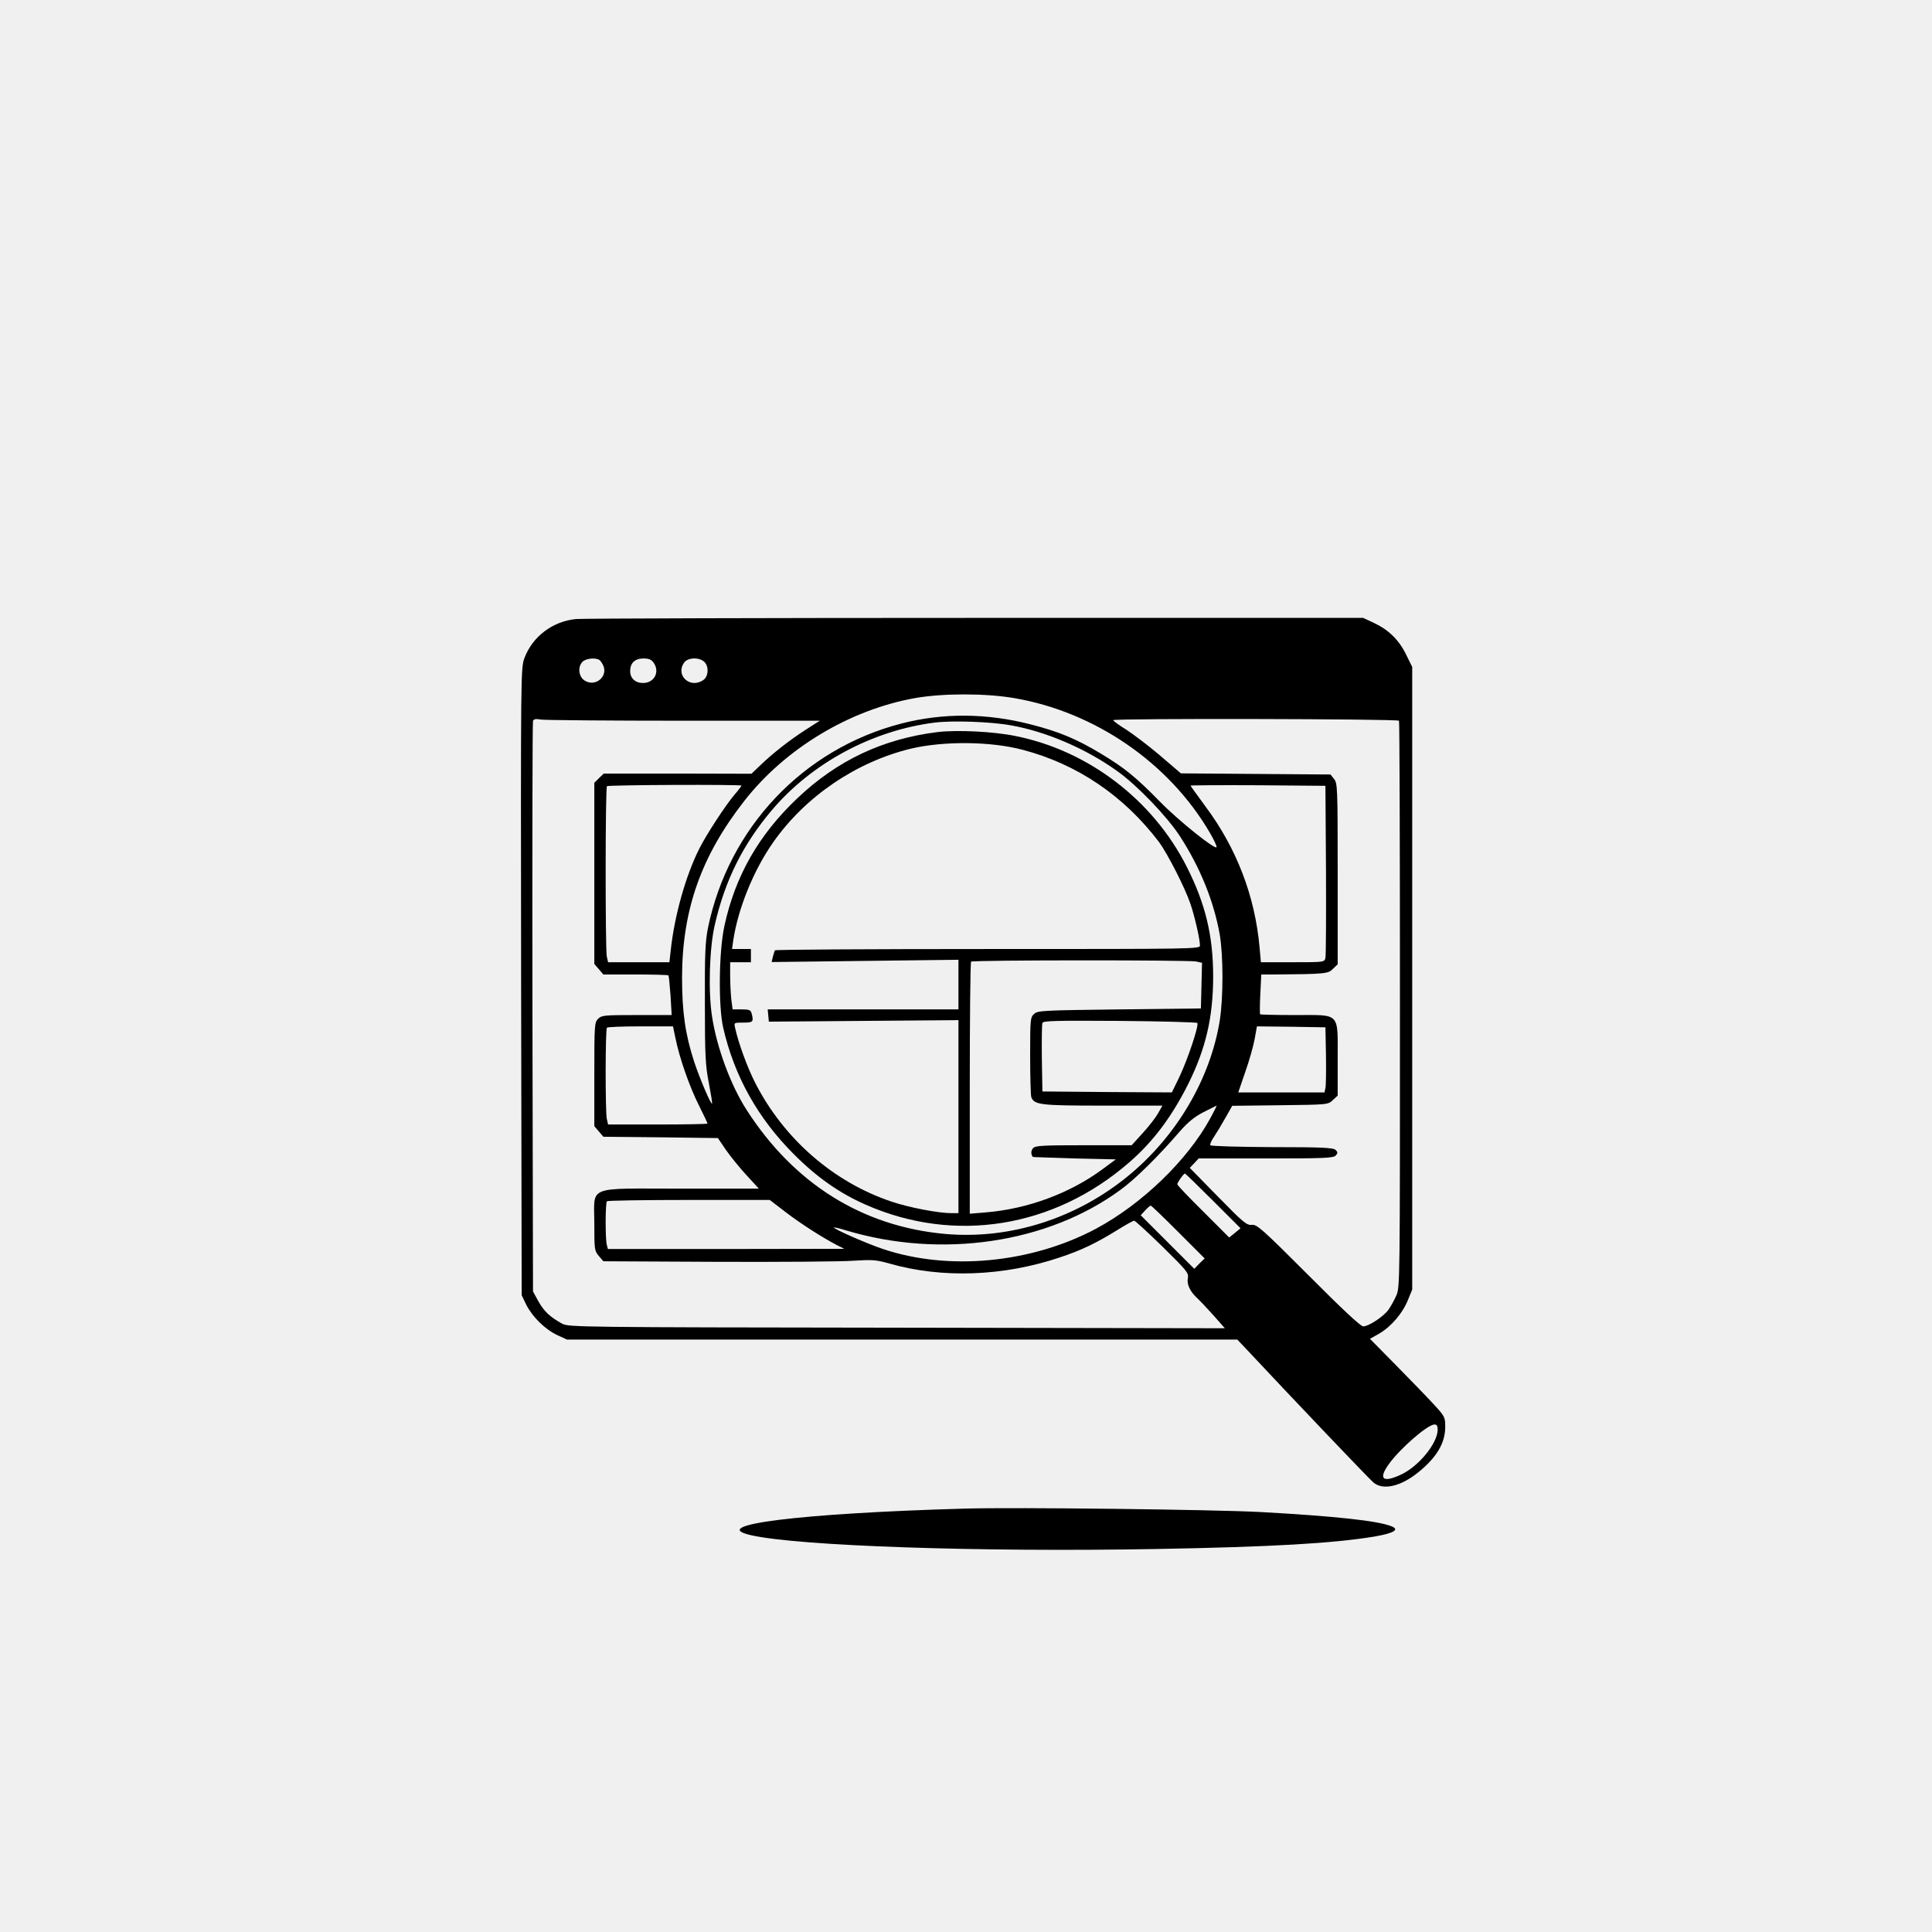
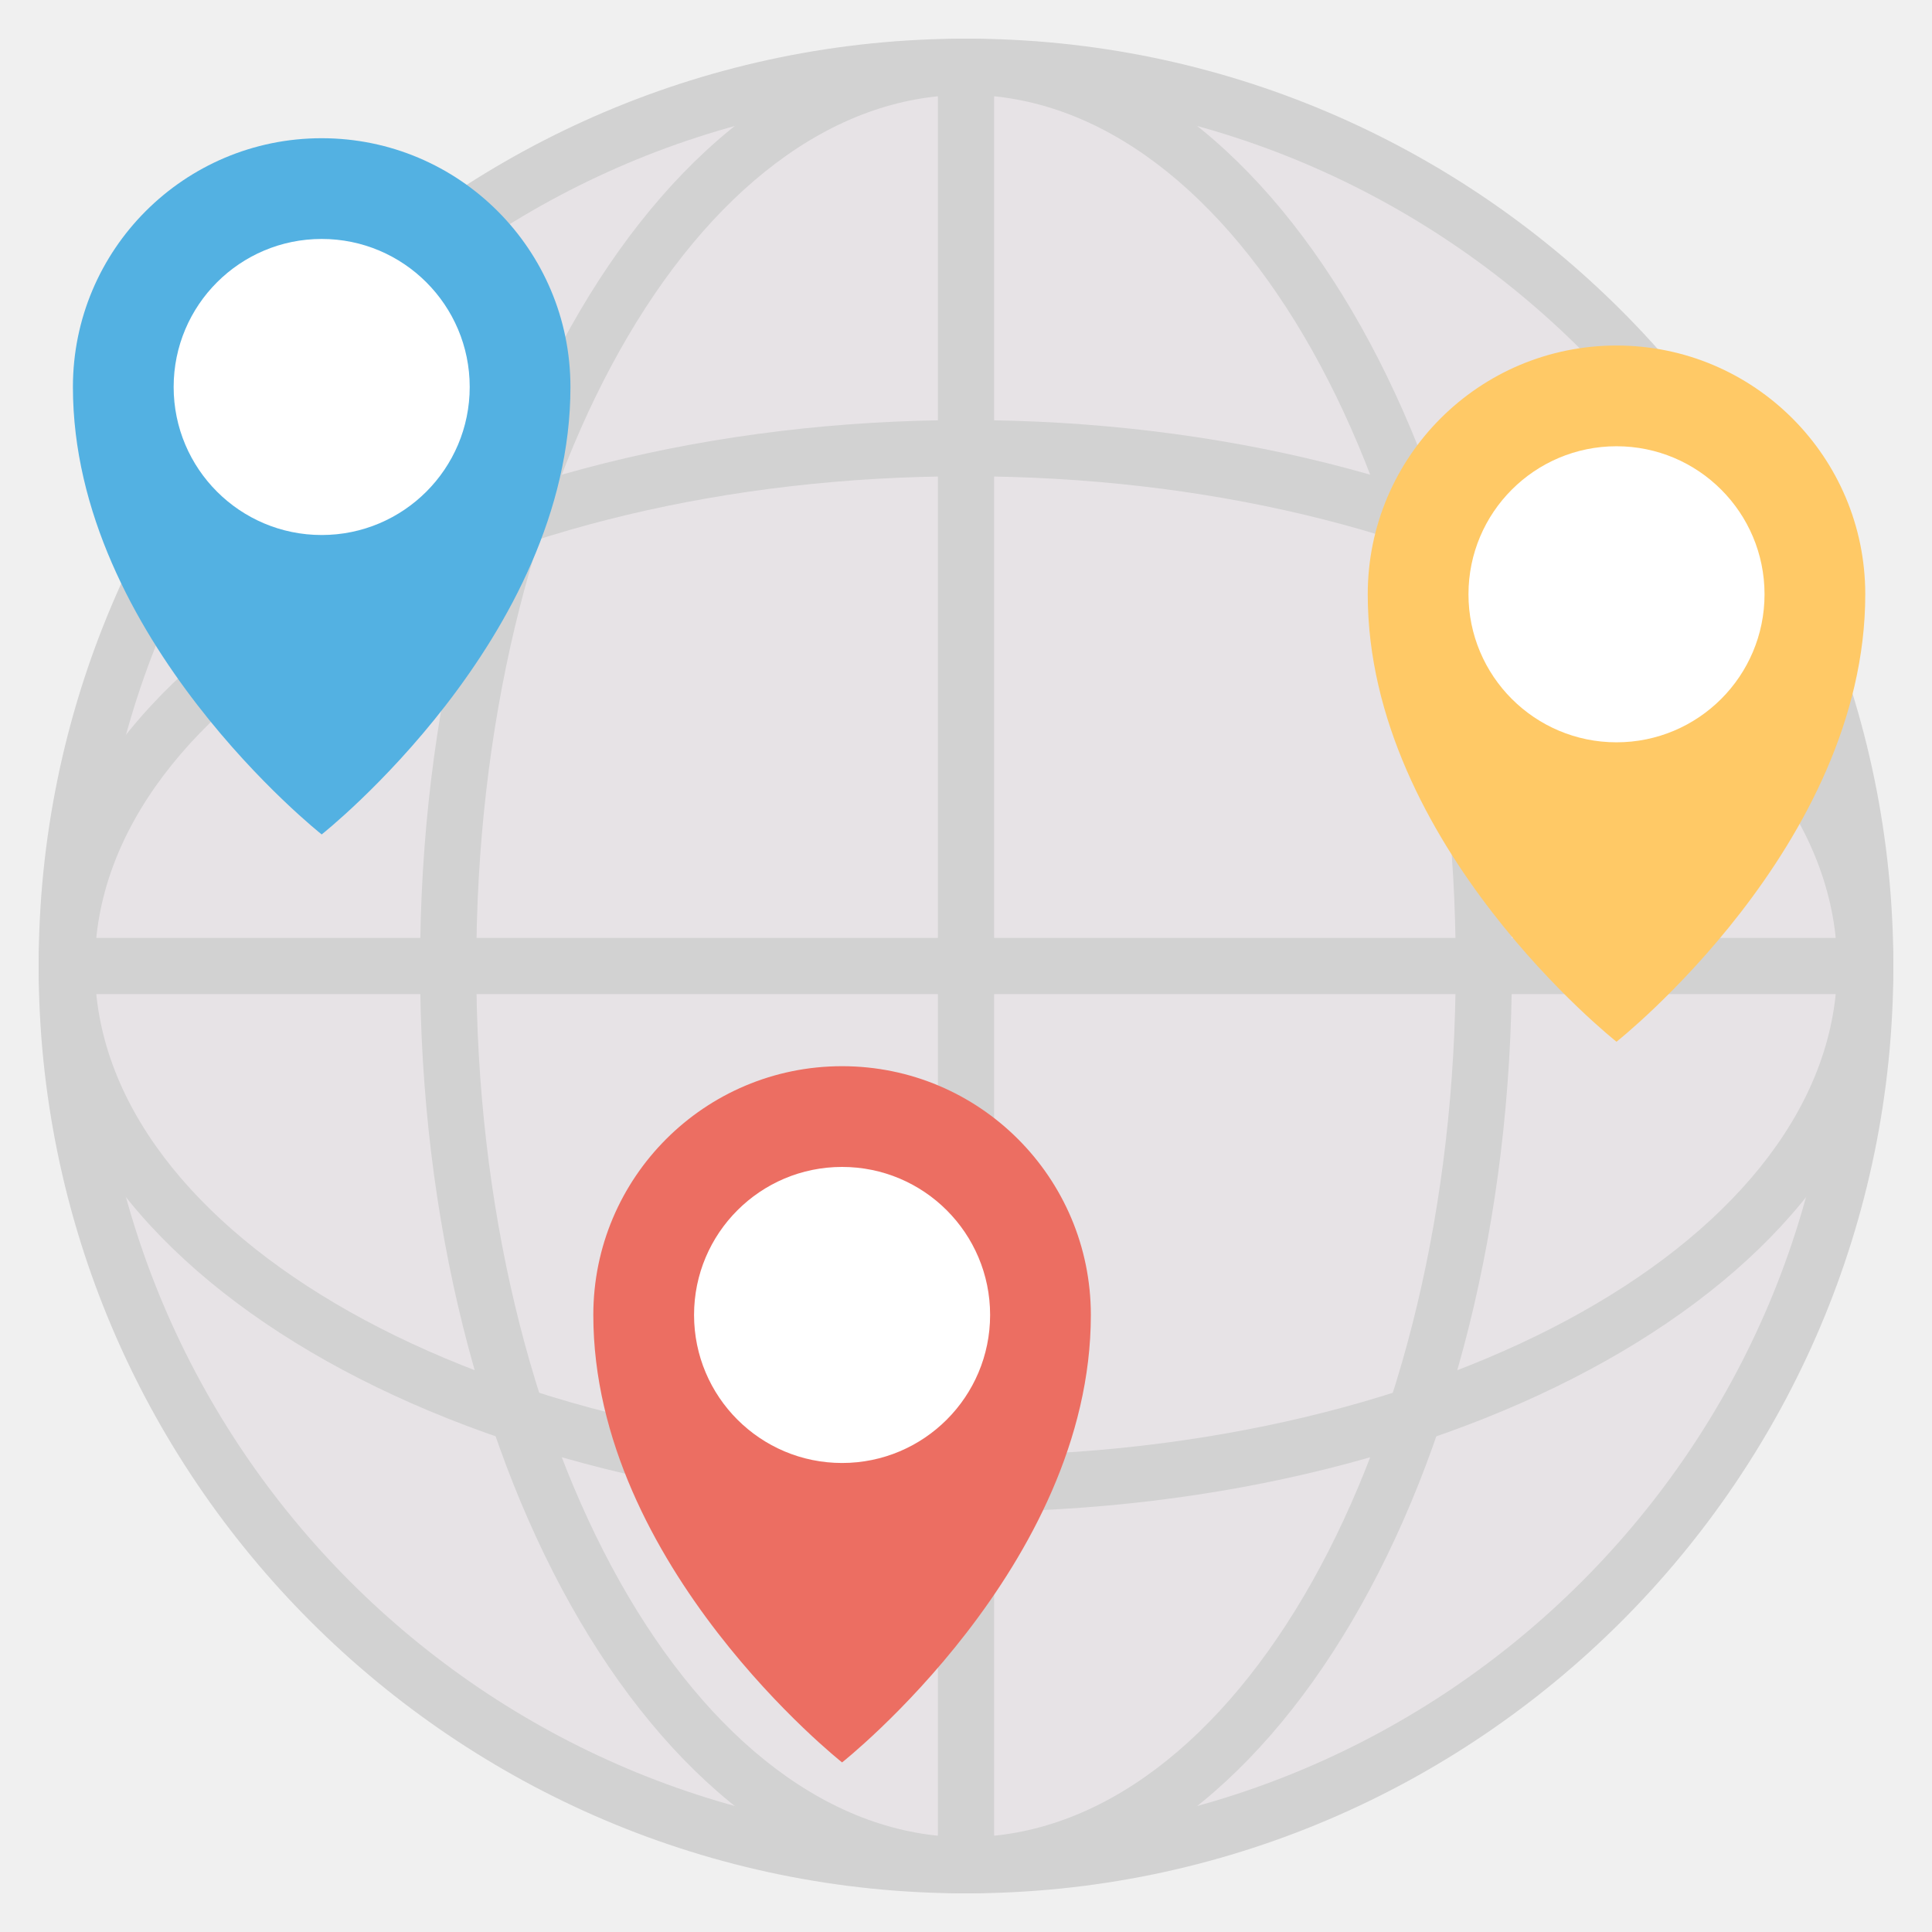
- <svg xmlns="http://www.w3.org/2000/svg" version="1.0" width="1024pt" height="1024pt" viewBox="0 0 1024 1024" preserveAspectRatio="xMidYMid meet">
-   <g transform="translate(0,1024) scale(0.1,-0.1)" fill="#000000" stroke="none">
-     <path d="M3053 6959 c-123 -12 -230 -92 -273 -206 -20 -54 -20 -63 -18 -1716 l3 -1662 24 -50 c33 -65 99 -130 164 -161 l52 -24 1777 0 1776 0 69 -73 c213 -228 629 -665 652 -684 50 -44 146 -22 240 55 96 78 141 154 141 239 0 52 -2 56 -62 121 -34 37 -124 130 -199 206 l-138 140 48 27 c64 37 125 108 153 178 l23 56 0 1650 0 1650 -33 67 c-38 77 -92 130 -171 167 l-56 26 -2055 0 c-1130 0 -2083 -3 -2117 -6z m124 -217 c6 -4 16 -19 22 -33 21 -57 -43 -109 -97 -78 -34 18 -42 71 -16 100 17 19 68 25 91 11z m287 -14 c35 -49 4 -108 -56 -108 -41 0 -68 25 -68 63 0 43 25 67 71 67 28 0 42 -6 53 -22z m268 5 c26 -23 24 -78 -4 -97 -69 -49 -150 24 -102 92 19 27 78 30 106 5z m1643 -193 c428 -73 821 -343 1037 -713 22 -37 38 -72 36 -77 -5 -17 -200 139 -298 239 -129 132 -191 182 -314 256 -131 79 -223 117 -371 155 -235 61 -468 62 -688 5 -521 -135 -916 -553 -1025 -1085 -14 -71 -17 -138 -16 -400 0 -277 3 -328 21 -420 11 -58 19 -107 17 -109 -6 -7 -64 130 -94 219 -48 147 -65 266 -65 450 1 358 101 642 330 935 217 278 558 483 905 545 148 26 372 26 525 0z m-1750 -120 l720 0 -75 -48 c-85 -55 -174 -124 -241 -189 l-46 -44 -392 1 -391 0 -25 -24 -25 -25 0 -480 0 -480 24 -28 24 -28 170 0 c94 0 173 -2 175 -5 2 -3 7 -51 11 -107 l6 -103 -185 0 c-172 0 -186 -1 -205 -20 -19 -19 -20 -33 -20 -294 l0 -275 24 -28 24 -28 303 -3 304 -4 42 -62 c23 -33 72 -94 108 -133 l67 -73 -413 0 c-508 0 -459 20 -459 -186 0 -137 1 -144 24 -171 l24 -28 609 -3 c334 -1 658 1 718 6 98 6 118 5 189 -15 279 -80 604 -68 902 32 115 38 192 75 307 146 43 27 83 49 88 49 6 0 73 -62 150 -137 128 -126 140 -140 135 -166 -7 -33 11 -72 49 -107 15 -14 54 -55 87 -92 l60 -68 -1739 3 c-1685 2 -1739 3 -1773 21 -64 35 -96 65 -126 118 l-29 53 -3 1505 c-1 828 0 1511 3 1519 4 10 16 12 43 7 20 -3 361 -6 757 -6z m3790 0 c3 -4 5 -681 5 -1504 0 -1473 0 -1498 -19 -1542 -11 -25 -30 -59 -42 -76 -26 -36 -104 -88 -134 -88 -13 0 -111 91 -290 271 -247 247 -273 270 -300 267 -27 -3 -44 11 -179 149 l-150 153 24 25 23 25 358 0 c310 0 358 2 369 16 11 12 11 18 -1 29 -12 12 -72 15 -336 15 -178 1 -325 5 -328 10 -3 5 6 26 21 47 14 21 41 66 60 100 l35 62 254 3 c252 3 254 3 279 27 l26 24 0 191 c0 254 17 236 -225 236 -100 0 -184 2 -186 4 -2 2 -2 51 1 108 l5 103 65 0 c277 2 290 4 315 30 l25 24 0 479 c0 457 -1 481 -19 503 l-19 24 -397 3 -396 3 -111 95 c-61 52 -142 113 -179 137 -38 23 -68 46 -69 50 0 10 1509 7 1515 -3z m-2054 -25 c185 -33 397 -124 562 -243 104 -74 263 -240 330 -343 108 -166 181 -347 212 -523 19 -114 19 -333 0 -455 -50 -308 -227 -610 -481 -820 -278 -230 -632 -342 -976 -311 -438 40 -799 266 -1050 656 -85 131 -159 332 -184 496 -21 133 -14 366 15 488 54 235 149 425 302 606 212 250 532 422 862 464 95 12 301 5 408 -15z m-1431 -319 c0 -2 -16 -24 -37 -48 -49 -58 -148 -210 -185 -283 -73 -144 -133 -356 -153 -542 l-7 -63 -163 0 -162 0 -7 31 c-8 42 -8 894 1 902 7 7 713 10 713 3z m3098 -446 c1 -245 0 -455 -3 -467 -5 -23 -7 -23 -174 -23 l-168 0 -7 78 c-24 272 -122 527 -287 748 -43 59 -79 108 -79 110 0 2 161 3 358 2 l357 -3 3 -445z m-3448 -892 c21 -105 75 -259 124 -356 25 -50 46 -94 46 -97 0 -3 -119 -5 -264 -5 l-263 0 -7 31 c-8 42 -8 474 1 482 3 4 84 7 178 7 l172 0 13 -62z m3448 -93 c1 -82 0 -160 -3 -172 l-5 -23 -229 0 -228 0 37 108 c21 59 43 137 50 175 l12 67 182 -2 181 -3 3 -150z m-613 -332 c-121 -222 -362 -455 -607 -586 -342 -182 -780 -224 -1128 -107 -84 28 -260 105 -260 114 0 2 28 -4 63 -15 506 -152 1069 -69 1455 214 79 57 204 181 315 310 43 49 77 77 125 102 37 19 69 34 70 35 2 0 -13 -30 -33 -67z m15 -438 l145 -145 -30 -25 -30 -24 -137 137 c-76 75 -138 140 -138 145 0 10 33 56 40 57 3 0 70 -65 150 -145z m-2268 -58 c82 -63 195 -135 273 -176 l40 -20 -626 -1 -627 0 -6 23 c-8 30 -8 222 1 230 3 4 199 7 435 7 l428 0 82 -63z m2083 -107 l140 -140 -28 -27 -27 -28 -142 142 -142 142 24 26 c13 14 26 25 29 25 4 0 69 -63 146 -140z m1375 -1047 c0 -72 -100 -195 -195 -239 -97 -45 -121 -23 -63 57 60 83 204 208 241 209 12 0 17 -8 17 -27z" />
-     <path d="M4970 6360 c-290 -36 -531 -149 -744 -351 -205 -194 -330 -413 -387 -679 -29 -135 -32 -422 -6 -537 59 -257 184 -481 377 -673 122 -122 240 -204 378 -265 472 -208 998 -123 1397 224 127 110 225 241 313 416 93 187 132 354 132 570 0 216 -41 385 -140 581 -179 354 -522 616 -908 693 -116 24 -308 33 -412 21z m450 -94 c290 -76 537 -244 723 -489 45 -61 137 -241 166 -326 23 -67 51 -189 51 -222 0 -19 -19 -19 -1124 -19 -619 0 -1127 -3 -1129 -7 -2 -5 -7 -20 -11 -35 l-6 -27 495 6 495 6 0 -131 0 -132 -506 0 -505 0 3 -32 3 -33 503 4 502 4 0 -512 0 -511 -37 0 c-69 0 -226 30 -317 61 -309 103 -574 335 -725 633 -41 81 -88 210 -105 289 -6 27 -6 27 44 27 52 0 55 4 44 48 -5 19 -13 22 -54 22 l-47 0 -7 53 c-3 28 -6 85 -6 125 l0 72 55 0 55 0 0 35 0 35 -50 0 -50 0 6 43 c25 170 108 375 213 524 171 243 440 425 729 495 174 41 422 39 592 -6z m919 -1122 l32 -7 -3 -121 -3 -121 -431 -5 c-407 -5 -433 -6 -453 -24 -20 -18 -21 -28 -21 -222 0 -111 3 -210 6 -219 16 -41 48 -45 379 -45 l316 0 -22 -39 c-12 -22 -48 -69 -81 -105 l-60 -66 -253 0 c-214 0 -256 -2 -269 -15 -12 -13 -13 -32 -2 -47 0 -1 100 -4 221 -8 l219 -5 -69 -51 c-174 -129 -399 -212 -621 -230 l-84 -7 0 665 c0 366 3 668 7 671 8 9 1150 9 1192 1z m7 -326 c10 -11 -50 -191 -95 -286 l-40 -82 -343 2 -343 3 -3 175 c-1 96 0 181 3 188 4 12 71 13 409 11 222 -2 408 -7 412 -11z" />
-     <path d="M5110 2244 c-873 -25 -1369 -87 -1129 -141 250 -57 1210 -90 2149 -73 614 11 938 30 1155 66 104 18 135 37 89 55 -75 29 -298 53 -694 75 -248 13 -1303 26 -1570 18z" />
+ <svg xmlns="http://www.w3.org/2000/svg" width="800px" height="800px" viewBox="0 0 50 50" enable-background="new 0 0 50 50" id="Layer_1" version="1.1" xml:space="preserve">
+   <g>
+     <g>
+       <g>
+         <circle cx="25" cy="25" fill="#E7E3E6" r="23.273" />
+       </g>
+       <g>
+         <g>
+           <path d="M25,49c-13.233,0-24-10.767-24-24s10.767-24,24-24s24,10.767,24,24      S38.233,49,25,49z M25,2.455C12.568,2.455,2.455,12.568,2.455,25s10.114,22.545,22.545,22.545      S47.545,37.432,47.545,25S37.432,2.455,25,2.455z" fill="#D2D2D2" />
+         </g>
+         <g>
+           <path d="M25,49c-7.791,0-14.129-10.767-14.129-24S17.209,1,25,1      c7.79,0,14.128,10.767,14.128,24S32.79,49,25,49z M25,2.455      c-6.989,0-12.674,10.114-12.674,22.545s5.686,22.545,12.674,22.545      c6.988,0,12.674-10.114,12.674-22.545S31.988,2.455,25,2.455z" fill="#D2D2D2" />
+         </g>
+         <g>
+           <rect fill="#D2D2D2" height="46.545" width="1.455" x="24.273" y="1.727" />
+         </g>
+         <g>
+           <path d="M25,39.128c-13.233,0-24-6.338-24-14.128c0-7.791,10.767-14.129,24-14.129      s24,6.338,24,14.129C49,32.79,38.233,39.128,25,39.128z M25,12.326      C12.568,12.326,2.455,18.011,2.455,25c0,6.988,10.114,12.674,22.545,12.674S47.545,31.988,47.545,25      C47.545,18.011,37.432,12.326,25,12.326z" fill="#D2D2D2" />
+         </g>
+         <g>
+           <rect fill="#D2D2D2" height="1.455" width="46.545" x="1.727" y="24.273" />
+         </g>
+       </g>
+     </g>
+     <g>
+       <path d="M48.273,15.38c0,6.499-6.438,11.58-6.438,11.58s-6.438-5.081-6.438-11.58    c0-3.555,2.882-6.438,6.438-6.438C45.39,8.942,48.273,11.824,48.273,15.38z" fill="#FFC966" />
+       <circle cx="41.835" cy="15.38" fill="#FFFFFF" r="3.831" />
+     </g>
+     <g>
+       <path d="M14.763,10.015c0,6.499-6.438,11.58-6.438,11.58s-6.438-5.081-6.438-11.58    c0-3.555,2.882-6.438,6.438-6.438S14.763,6.459,14.763,10.015z" fill="#53B1E2" />
+       <circle cx="8.325" cy="10.015" fill="#FFFFFF" r="3.831" />
+     </g>
+     <g>
+       <path d="M28.231,34.031c0,6.499-6.438,11.58-6.438,11.58s-6.438-5.081-6.438-11.58    c0-3.555,2.882-6.438,6.438-6.438S28.231,30.476,28.231,34.031z" fill="#EC6E62" />
+       <circle cx="21.793" cy="34.031" fill="#FFFFFF" r="3.831" />
+     </g>
  </g>
</svg>
